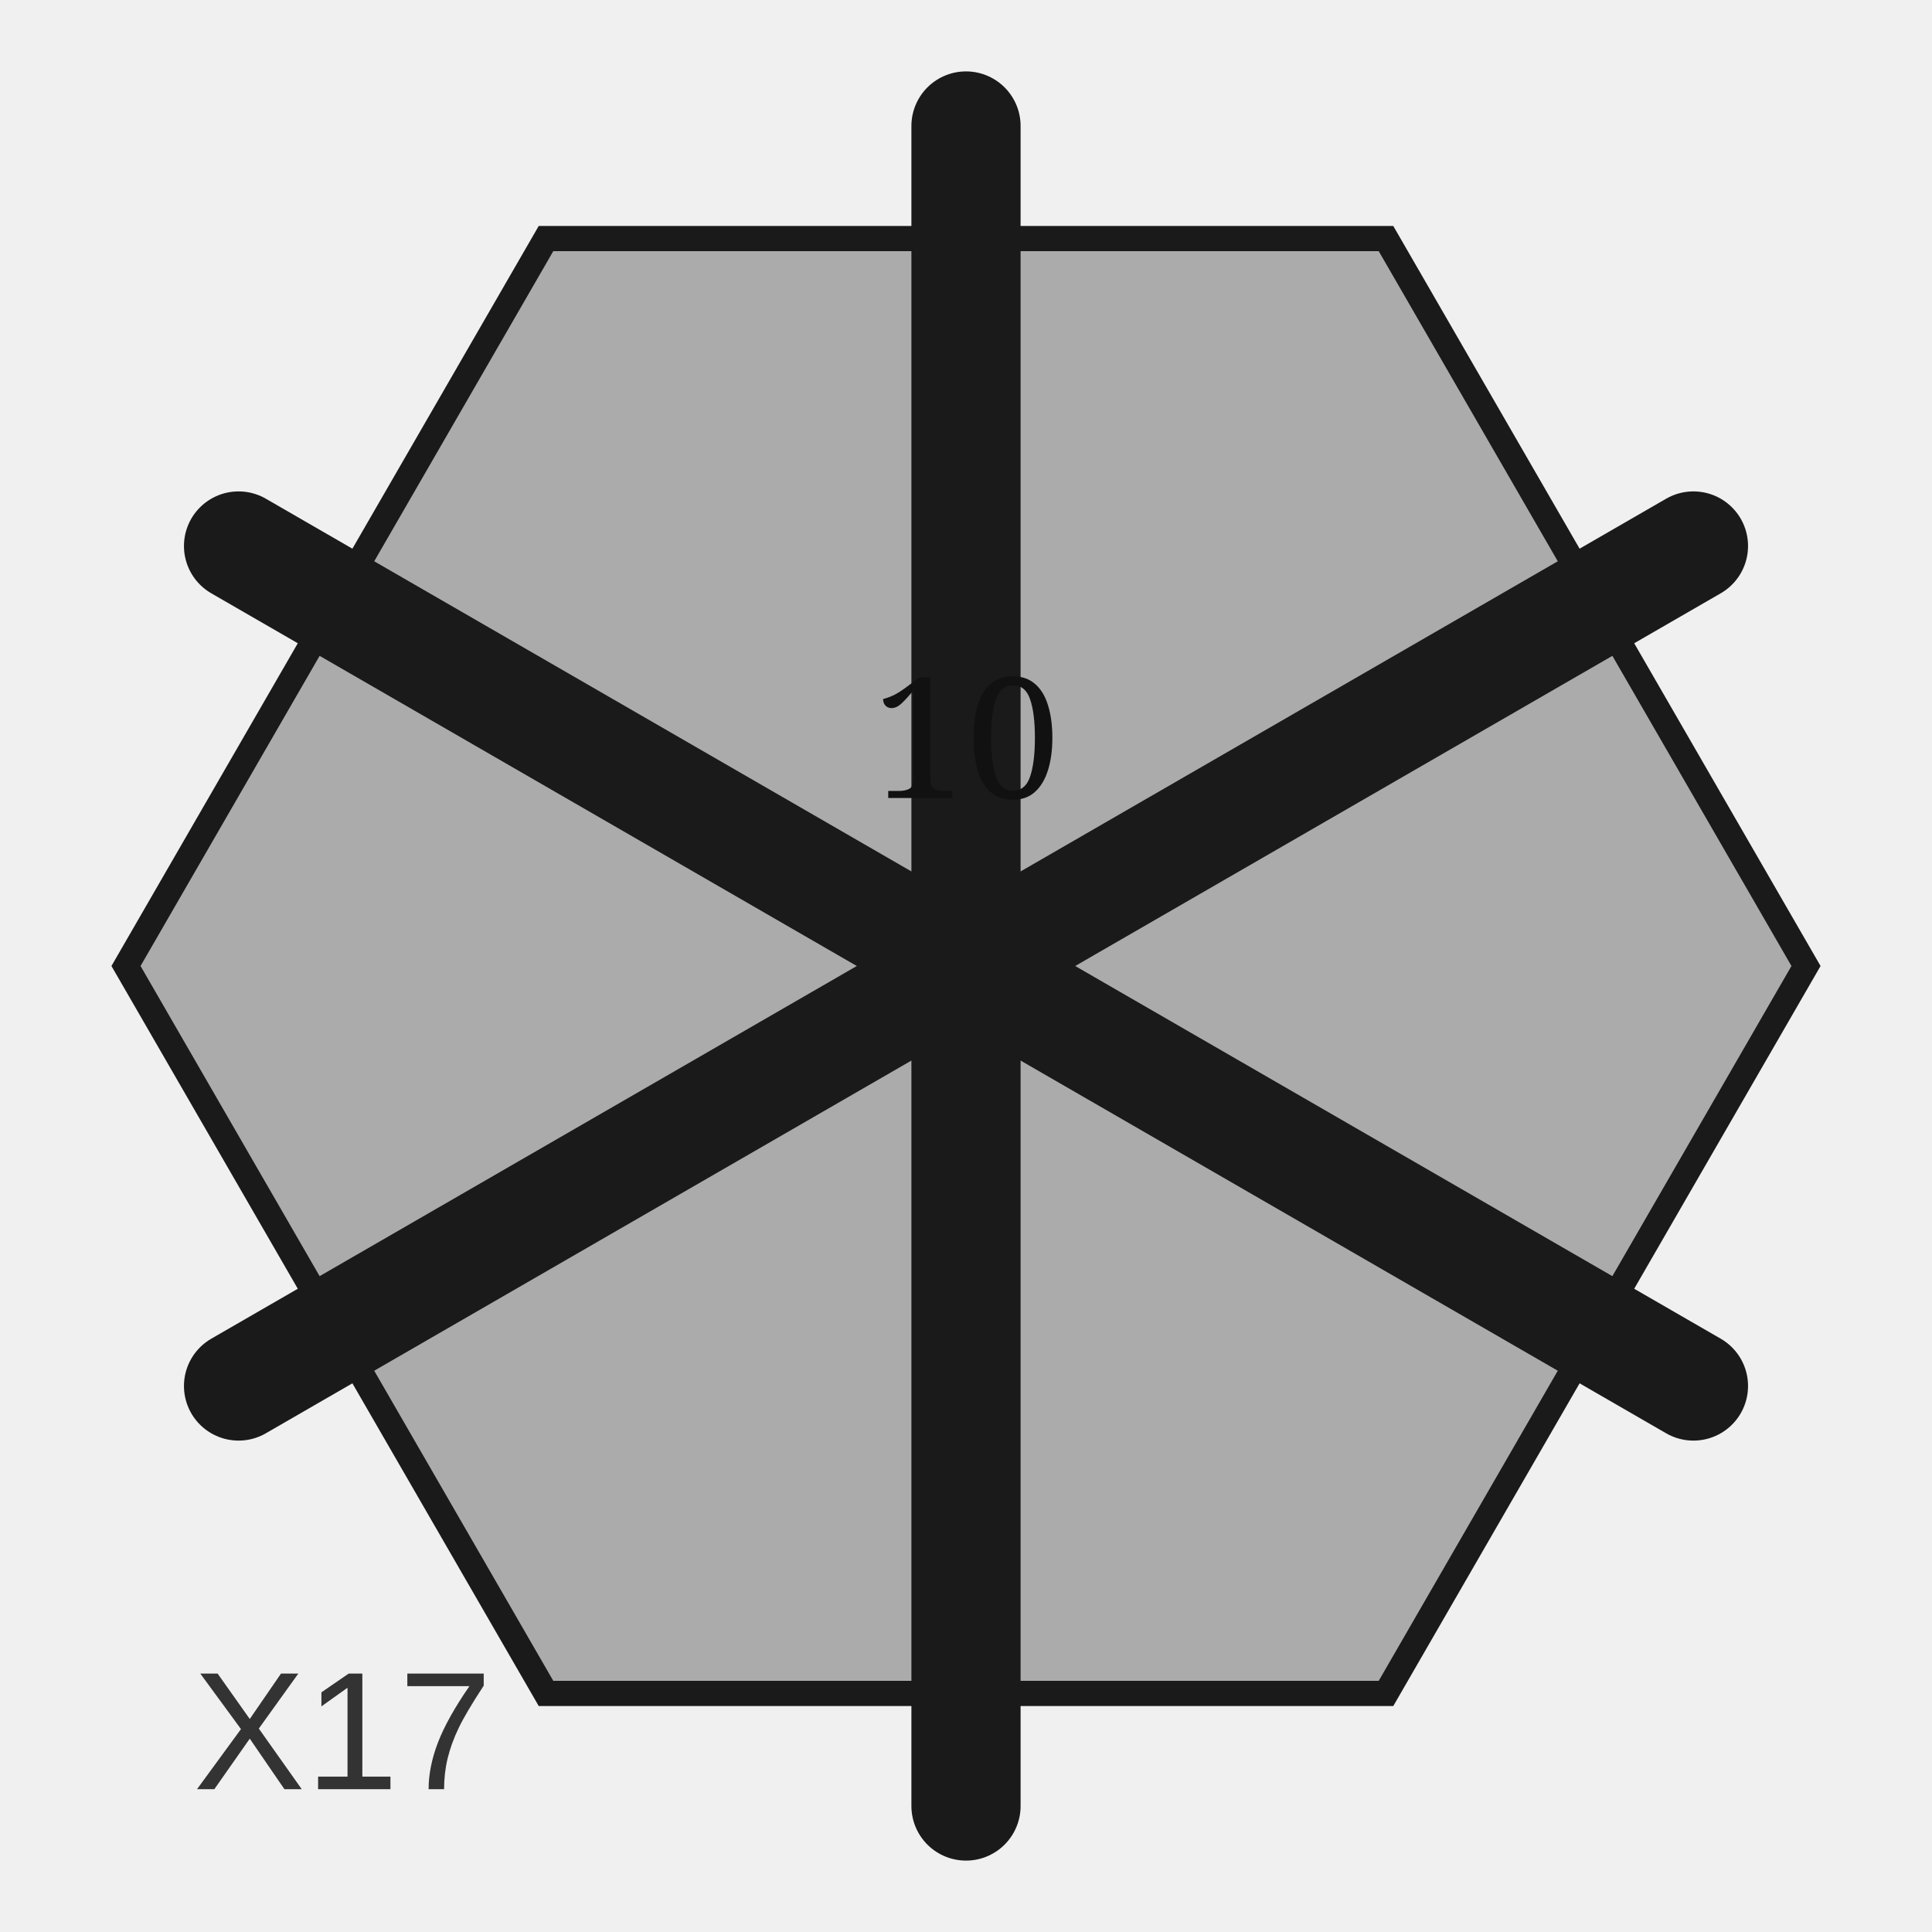
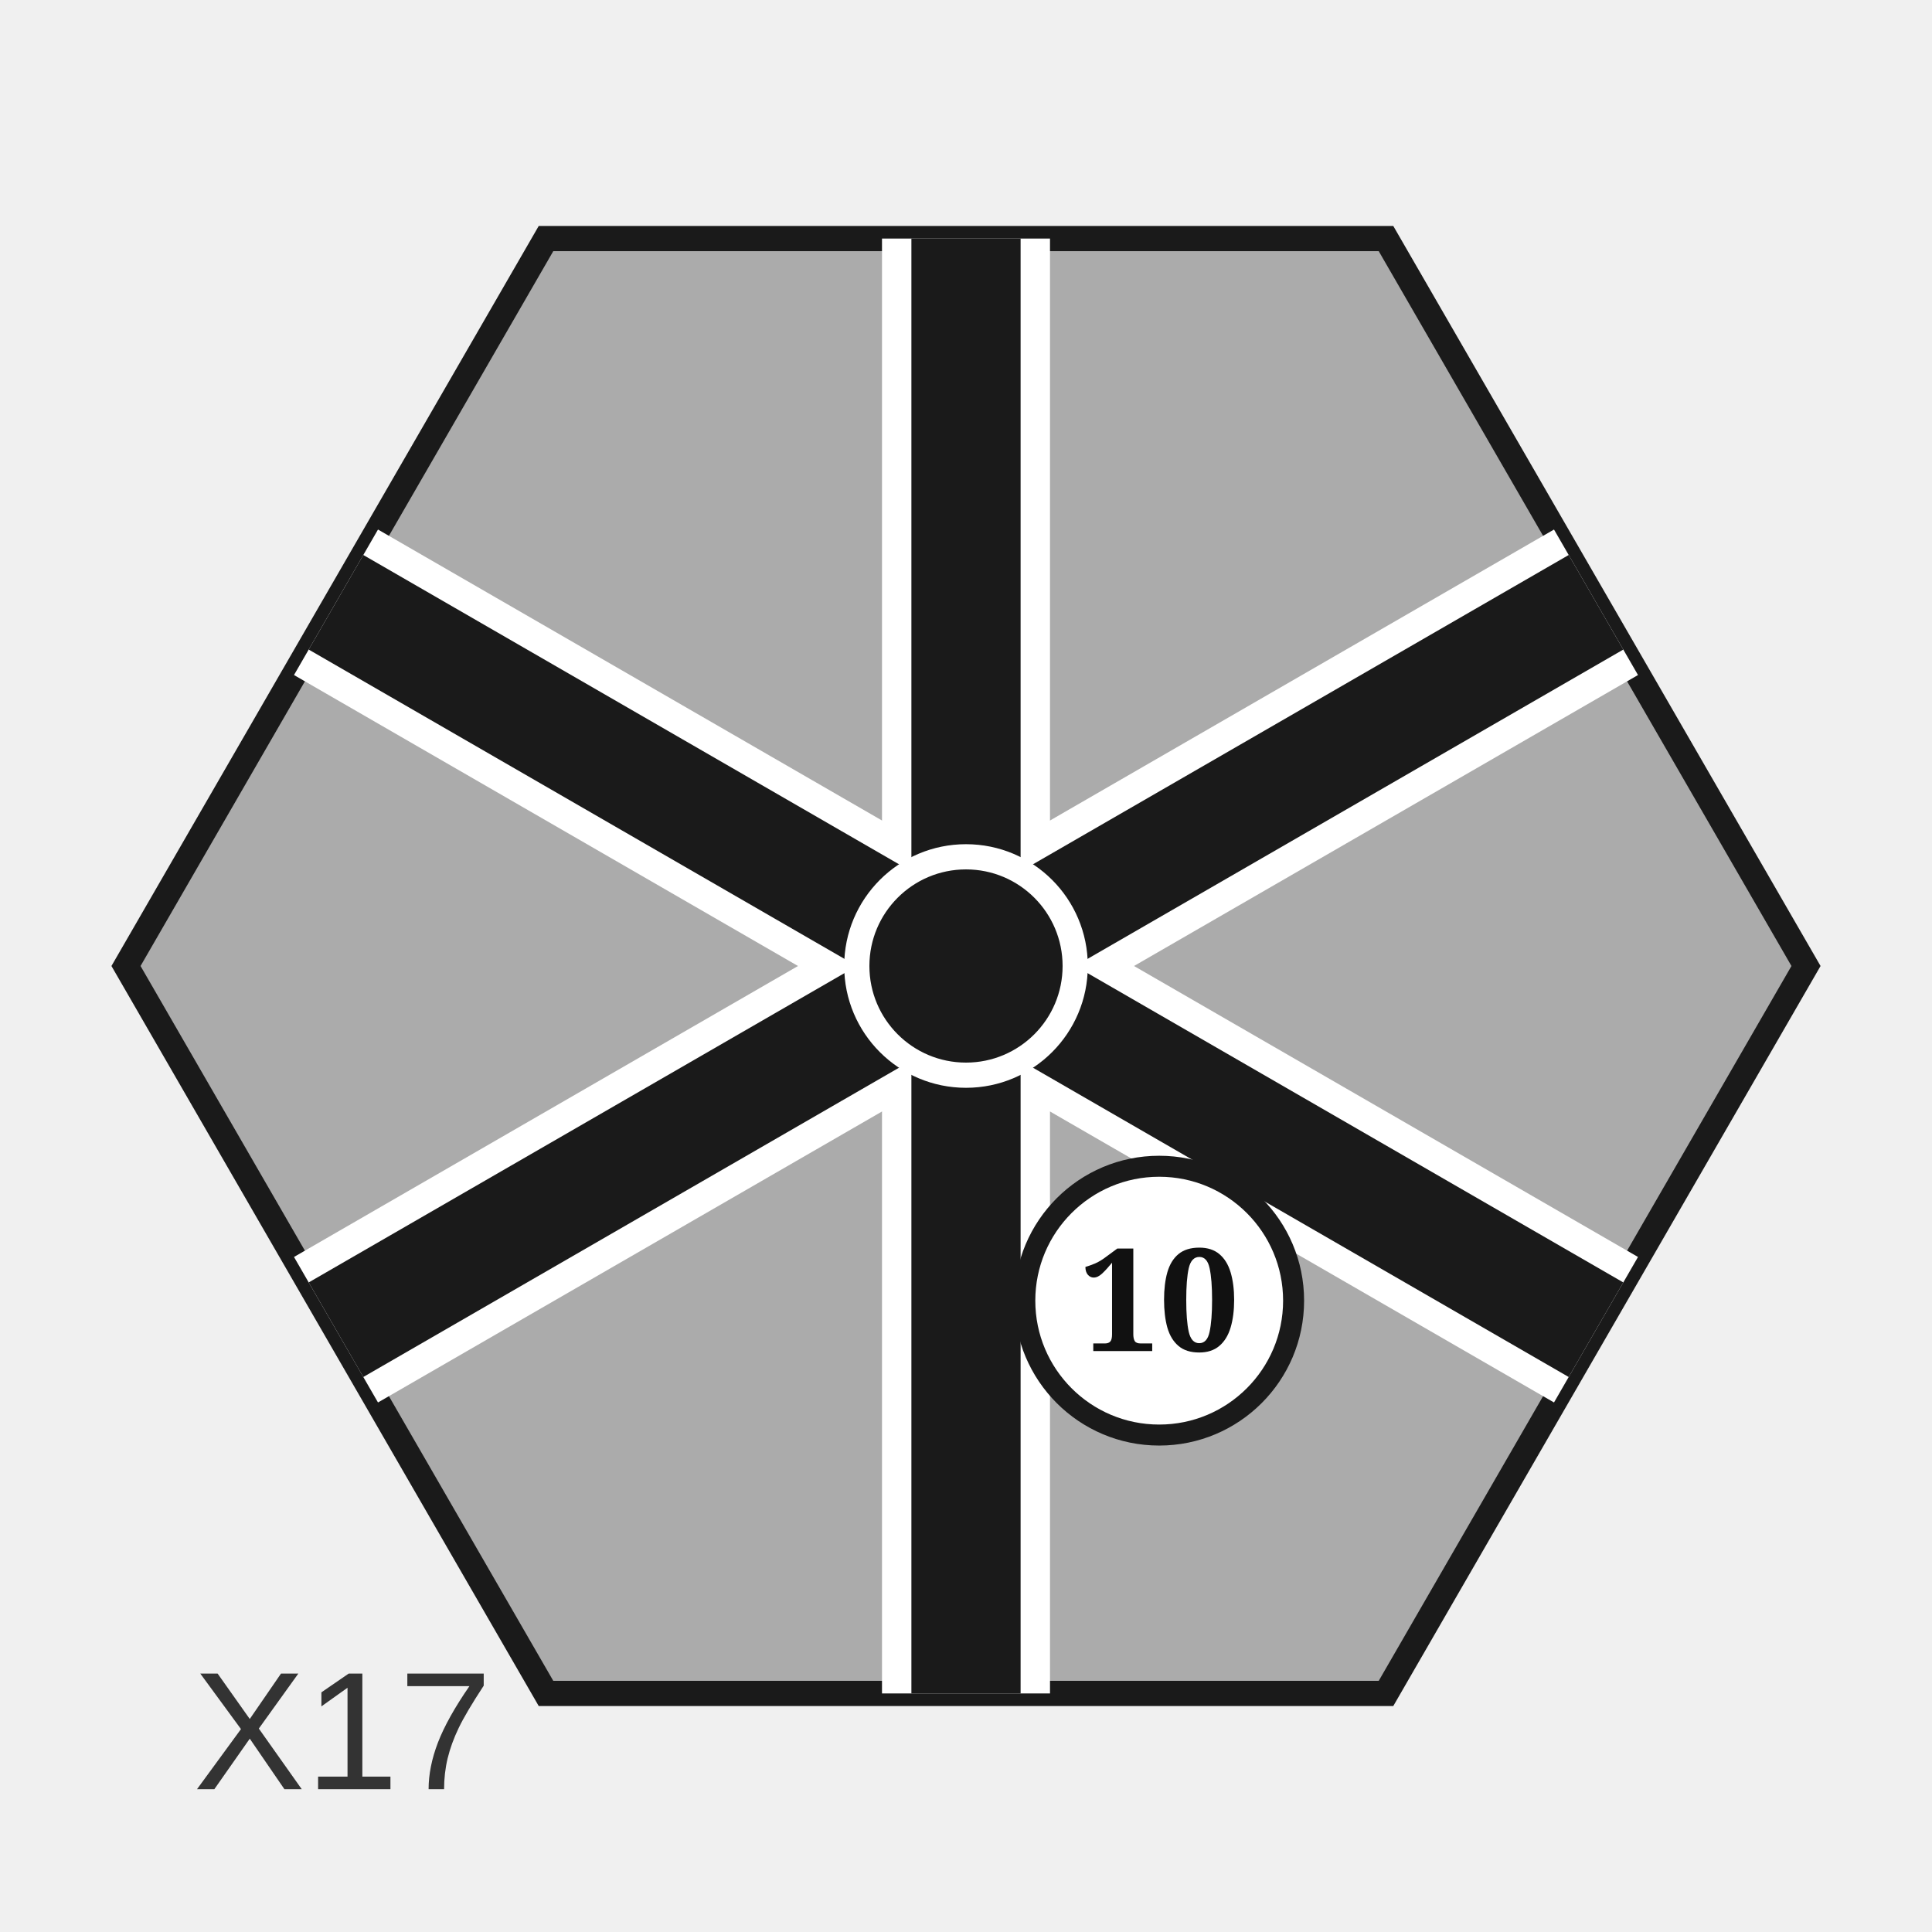
<svg xmlns="http://www.w3.org/2000/svg" viewBox="-115 -115 230 230" width="230" height="230">
  <path d="M -50.00,-86.60 L 50.00,-86.60 L 100.00,-0.00 L 50.00,86.60 L -50.00,86.60 L -100.00,0.00 Z" fill="#ABABAB" stroke="#1a1a1a" stroke-width="3" />
-   <path d="M 0.00,-100.00 L 0.00,0.00" fill="none" stroke="#1a1a1a" stroke-width="13" stroke-linecap="round" />
-   <path d="M 86.60,-50.00 L 0.00,0.00" fill="none" stroke="#1a1a1a" stroke-width="13" stroke-linecap="round" />
-   <path d="M 86.60,50.00 L 0.00,0.00" fill="none" stroke="#1a1a1a" stroke-width="13" stroke-linecap="round" />
-   <path d="M 0.00,100.00 L 0.00,0.00" fill="none" stroke="#1a1a1a" stroke-width="13" stroke-linecap="round" />
-   <path d="M -86.60,50.00 L 0.00,0.00" fill="none" stroke="#1a1a1a" stroke-width="13" stroke-linecap="round" />
-   <path d="M -86.60,-50.00 L 0.00,0.00" fill="none" stroke="#1a1a1a" stroke-width="13" stroke-linecap="round" />
-   <circle cx="0.00" cy="0.00" r="10" fill="#1a1a1a" />
-   <text x="0.00" y="-20.00" font-family="Georgia, serif" font-size="20" text-anchor="middle" fill="#111">10</text>
+   <path d="M 0.00,-86.60 L 0.00,0.00" fill="none" stroke="white" stroke-width="20" stroke-linecap="butt" />
+   <path d="M 75.00,-43.30 L 0.00,0.00" fill="none" stroke="white" stroke-width="20" stroke-linecap="butt" />
+   <path d="M 75.00,43.30 L 0.00,0.00" fill="none" stroke="white" stroke-width="20" stroke-linecap="butt" />
+   <path d="M 0.00,86.60 L 0.00,0.00" fill="none" stroke="white" stroke-width="20" stroke-linecap="butt" />
+   <path d="M -75.00,43.30 L 0.00,0.00" fill="none" stroke="white" stroke-width="20" stroke-linecap="butt" />
+   <path d="M -75.00,-43.30 L 0.00,0.00" fill="none" stroke="white" stroke-width="20" stroke-linecap="butt" />
+   <path d="M 0.00,-86.60 L 0.00,0.00" fill="none" stroke="#1a1a1a" stroke-width="13" stroke-linecap="butt" />
+   <path d="M 75.00,-43.30 L 0.00,0.00" fill="none" stroke="#1a1a1a" stroke-width="13" stroke-linecap="butt" />
+   <path d="M 75.00,43.30 L 0.00,0.00" fill="none" stroke="#1a1a1a" stroke-width="13" stroke-linecap="butt" />
+   <path d="M 0.00,86.60 L 0.00,0.00" fill="none" stroke="#1a1a1a" stroke-width="13" stroke-linecap="butt" />
+   <path d="M -75.00,43.30 L 0.00,0.00" fill="none" stroke="#1a1a1a" stroke-width="13" stroke-linecap="butt" />
+   <path d="M -75.00,-43.30 L 0.00,0.00" fill="none" stroke="#1a1a1a" stroke-width="13" stroke-linecap="butt" />
+   <circle cx="0.00" cy="0.00" r="6.50" fill="#1a1a1a" />
+   <circle cx="0.00" cy="0.00" r="13" fill="#1a1a1a" stroke="white" stroke-width="3" />
+   <circle cx="23.00" cy="39.84" r="16" fill="white" stroke="#1a1a1a" stroke-width="2.5" />
+   <text x="23.00" y="45.84" font-family="Georgia, serif" font-size="17" font-weight="bold" text-anchor="middle" fill="#111">10</text>
  <text x="-92" y="98" font-family="Arial, sans-serif" font-size="20" fill="#333">X17</text>
</svg>
